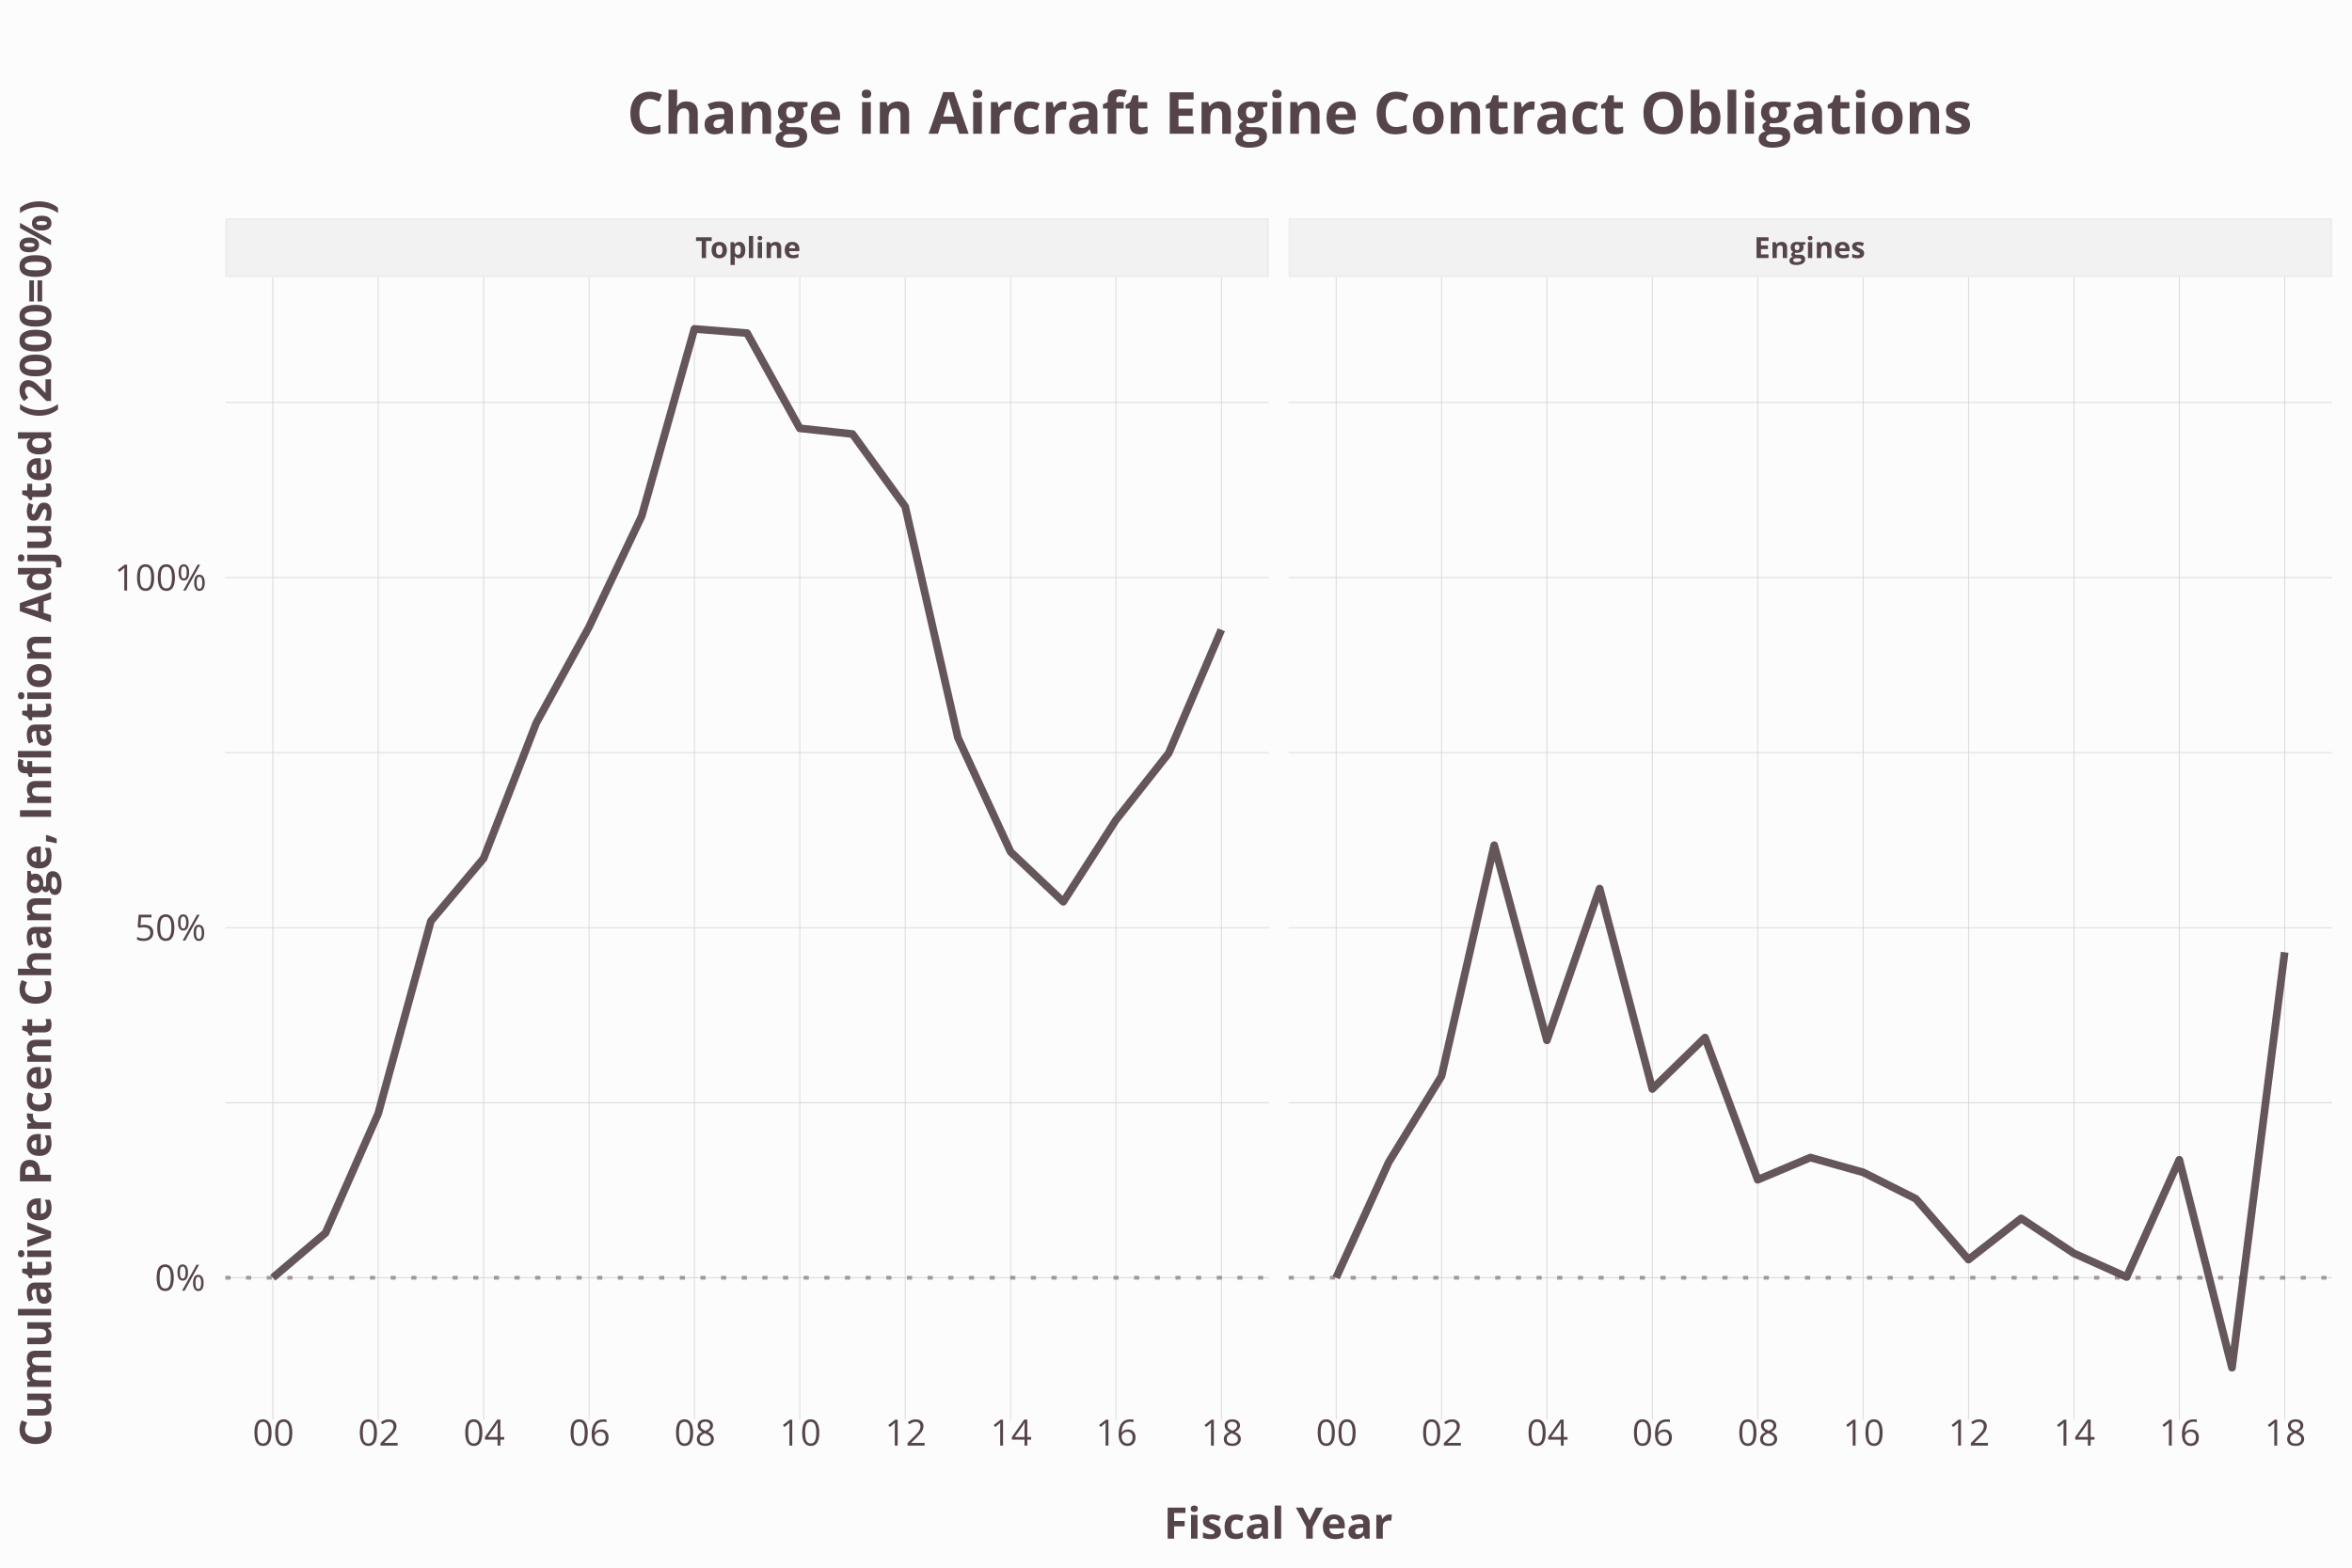
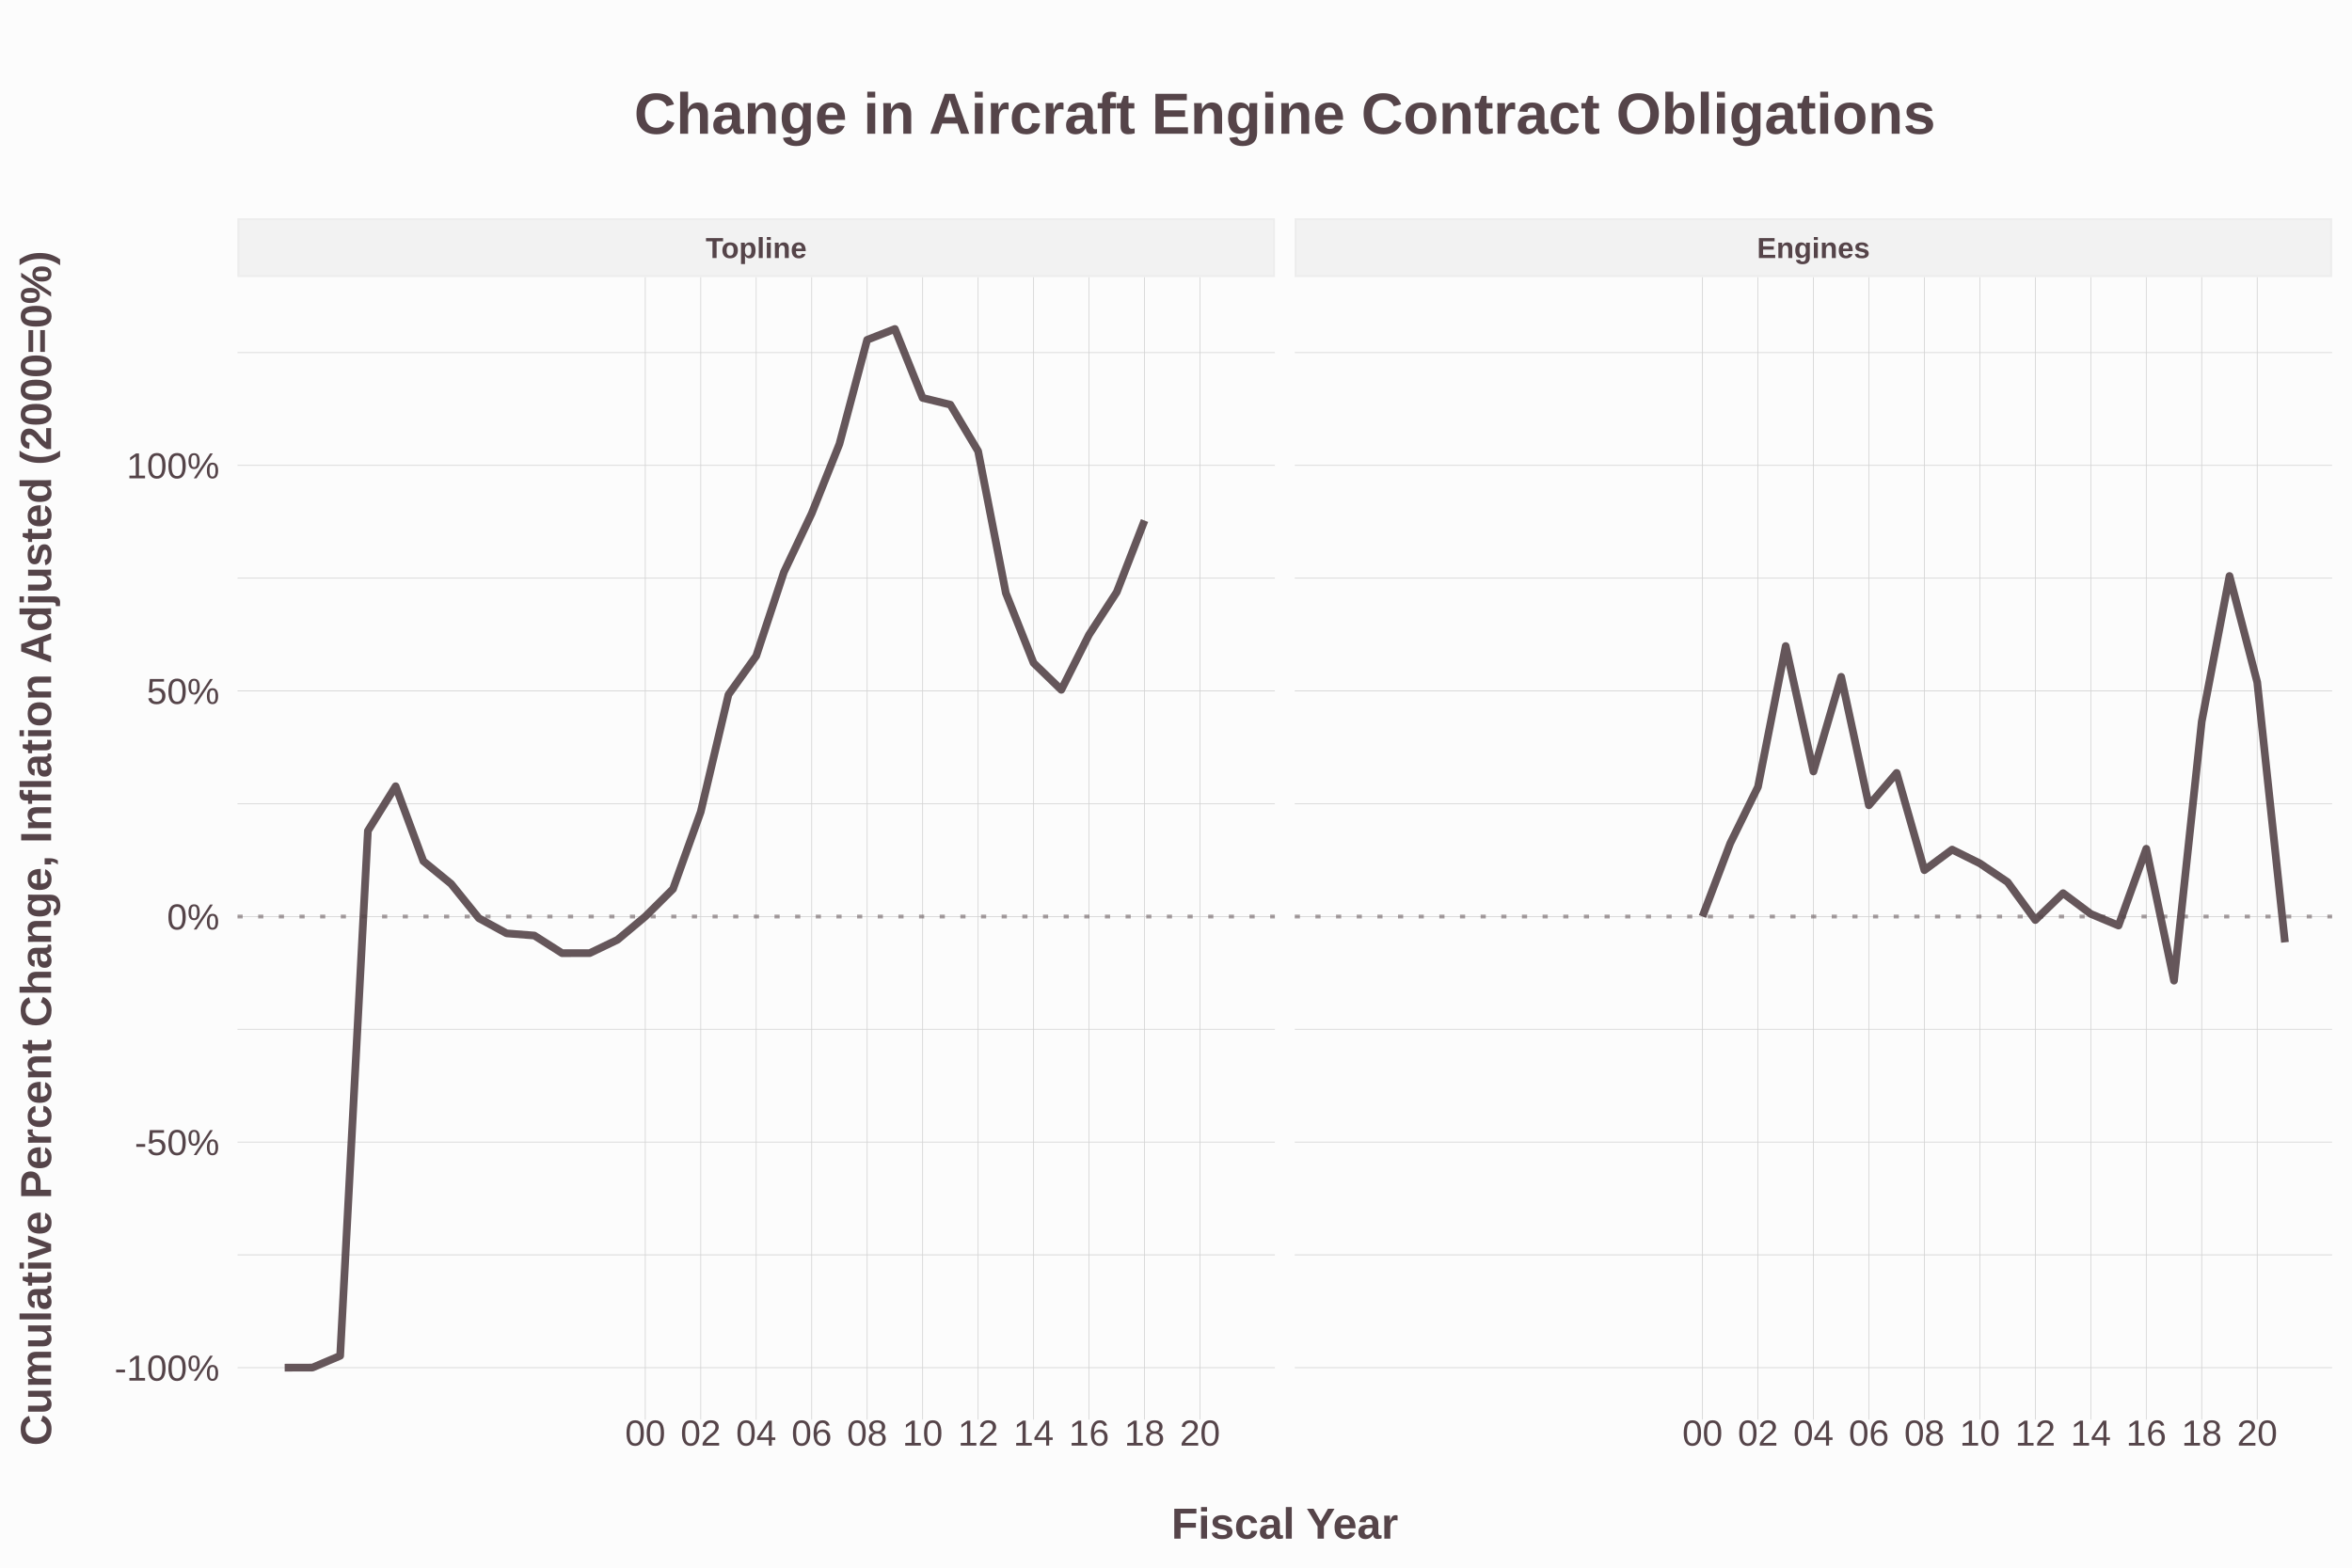
- <svg xmlns="http://www.w3.org/2000/svg" viewBox="0 0 648.00 432.00">
+ <svg xmlns="http://www.w3.org/2000/svg" class="svglite" width="648.00pt" height="432.00pt" viewBox="0 0 648.00 432.00">
  <defs>
    <style type="text/css">
-     line, polyline, polygon, path, rect, circle {
+     .svglite line, .svglite polyline, .svglite polygon, .svglite path, .svglite rect, .svglite circle {
      fill: none;
      stroke: #000000;
      stroke-linecap: round;
      stroke-linejoin: round;
      stroke-miterlimit: 10.00;
    }
+     .svglite text {
+       white-space: pre;
+     }
  </style>
  </defs>
-   <rect width="100%" height="100%" style="stroke: none; fill: #FFFFFF;" />
-   <rect x="0.00" y="0.00" width="648.00" height="432.00" style="stroke-width: 1.07; stroke: #FCFCFC; fill: #FCFCFC;" />
+   <rect width="100%" height="100%" style="stroke: none; fill: #FCFCFC;" />
  <defs>
-     <clipPath id="cpNjIuMTB8MzQ5LjU3fDM5MS4yMHw3Ni4zMw==">
-       <rect x="62.10" y="76.33" width="287.47" height="314.87" />
-     </clipPath>
-   </defs>
-   <rect x="62.10" y="76.33" width="287.47" height="314.87" style="stroke-width: 1.07; stroke: #FCFCFC; fill: #FCFCFC;" clip-path="url(#cpNjIuMTB8MzQ5LjU3fDM5MS4yMHw3Ni4zMw==)" />
-   <polyline points="62.10,303.86 349.57,303.86 " style="stroke-width: 0.21; stroke: #D3D3D3; stroke-linecap: butt;" clip-path="url(#cpNjIuMTB8MzQ5LjU3fDM5MS4yMHw3Ni4zMw==)" />
-   <polyline points="62.10,207.39 349.57,207.39 " style="stroke-width: 0.21; stroke: #D3D3D3; stroke-linecap: butt;" clip-path="url(#cpNjIuMTB8MzQ5LjU3fDM5MS4yMHw3Ni4zMw==)" />
-   <polyline points="62.10,110.92 349.57,110.92 " style="stroke-width: 0.21; stroke: #D3D3D3; stroke-linecap: butt;" clip-path="url(#cpNjIuMTB8MzQ5LjU3fDM5MS4yMHw3Ni4zMw==)" />
-   <polyline points="62.10,352.09 349.57,352.09 " style="stroke-width: 0.21; stroke: #D3D3D3; stroke-linecap: butt;" clip-path="url(#cpNjIuMTB8MzQ5LjU3fDM5MS4yMHw3Ni4zMw==)" />
-   <polyline points="62.10,255.63 349.57,255.63 " style="stroke-width: 0.21; stroke: #D3D3D3; stroke-linecap: butt;" clip-path="url(#cpNjIuMTB8MzQ5LjU3fDM5MS4yMHw3Ni4zMw==)" />
-   <polyline points="62.10,159.16 349.57,159.16 " style="stroke-width: 0.21; stroke: #D3D3D3; stroke-linecap: butt;" clip-path="url(#cpNjIuMTB8MzQ5LjU3fDM5MS4yMHw3Ni4zMw==)" />
-   <polyline points="75.16,391.20 75.16,76.33 " style="stroke-width: 0.21; stroke: #D3D3D3; stroke-linecap: butt;" clip-path="url(#cpNjIuMTB8MzQ5LjU3fDM5MS4yMHw3Ni4zMw==)" />
-   <polyline points="104.20,391.20 104.20,76.33 " style="stroke-width: 0.21; stroke: #D3D3D3; stroke-linecap: butt;" clip-path="url(#cpNjIuMTB8MzQ5LjU3fDM5MS4yMHw3Ni4zMw==)" />
-   <polyline points="133.24,391.20 133.24,76.33 " style="stroke-width: 0.21; stroke: #D3D3D3; stroke-linecap: butt;" clip-path="url(#cpNjIuMTB8MzQ5LjU3fDM5MS4yMHw3Ni4zMw==)" />
-   <polyline points="162.28,391.20 162.28,76.33 " style="stroke-width: 0.21; stroke: #D3D3D3; stroke-linecap: butt;" clip-path="url(#cpNjIuMTB8MzQ5LjU3fDM5MS4yMHw3Ni4zMw==)" />
-   <polyline points="191.31,391.20 191.31,76.33 " style="stroke-width: 0.21; stroke: #D3D3D3; stroke-linecap: butt;" clip-path="url(#cpNjIuMTB8MzQ5LjU3fDM5MS4yMHw3Ni4zMw==)" />
-   <polyline points="220.35,391.20 220.35,76.33 " style="stroke-width: 0.21; stroke: #D3D3D3; stroke-linecap: butt;" clip-path="url(#cpNjIuMTB8MzQ5LjU3fDM5MS4yMHw3Ni4zMw==)" />
-   <polyline points="249.39,391.20 249.39,76.33 " style="stroke-width: 0.21; stroke: #D3D3D3; stroke-linecap: butt;" clip-path="url(#cpNjIuMTB8MzQ5LjU3fDM5MS4yMHw3Ni4zMw==)" />
-   <polyline points="278.43,391.20 278.43,76.33 " style="stroke-width: 0.21; stroke: #D3D3D3; stroke-linecap: butt;" clip-path="url(#cpNjIuMTB8MzQ5LjU3fDM5MS4yMHw3Ni4zMw==)" />
-   <polyline points="307.46,391.20 307.46,76.33 " style="stroke-width: 0.21; stroke: #D3D3D3; stroke-linecap: butt;" clip-path="url(#cpNjIuMTB8MzQ5LjU3fDM5MS4yMHw3Ni4zMw==)" />
-   <polyline points="336.50,391.20 336.50,76.33 " style="stroke-width: 0.21; stroke: #D3D3D3; stroke-linecap: butt;" clip-path="url(#cpNjIuMTB8MzQ5LjU3fDM5MS4yMHw3Ni4zMw==)" />
-   <polyline points="75.16,352.09 89.68,339.77 104.20,306.85 118.72,253.81 133.24,236.54 147.76,199.20 162.28,172.78 176.79,142.23 191.31,90.64 205.83,91.79 220.35,118.03 234.87,119.60 249.39,139.61 263.91,203.26 278.43,234.75 292.95,248.49 307.46,225.96 321.98,207.56 336.50,173.54 " style="stroke-width: 2.13; stroke: #554449; stroke-opacity: 0.90; stroke-linecap: butt;" clip-path="url(#cpNjIuMTB8MzQ5LjU3fDM5MS4yMHw3Ni4zMw==)" />
-   <line x1="62.10" y1="352.09" x2="349.57" y2="352.09" style="stroke-width: 1.07; stroke: #554449; stroke-opacity: 0.50; stroke-dasharray: 1.42,4.27; stroke-linecap: butt;" clip-path="url(#cpNjIuMTB8MzQ5LjU3fDM5MS4yMHw3Ni4zMw==)" />
-   <defs>
-     <clipPath id="cpMC4wMHw2NDguMDB8NDMyLjAwfDAuMDA=">
+     <clipPath id="cpMC4wMHw2NDguMDB8MC4wMHw0MzIuMDA=">
      <rect x="0.00" y="0.00" width="648.00" height="432.00" />
    </clipPath>
  </defs>
+   <g clip-path="url(#cpMC4wMHw2NDguMDB8MC4wMHw0MzIuMDA=)">
+     <rect x="0.00" y="0.00" width="648.00" height="432.00" style="stroke-width: 1.07; stroke: #FCFCFC; fill: #FCFCFC;" />
+   </g>
  <defs>
-     <clipPath id="cpMzU1LjA1fDY0Mi41MnwzOTEuMjB8NzYuMzM=">
-       <rect x="355.05" y="76.33" width="287.47" height="314.87" />
+     <clipPath id="cpNjUuNDR8MzUxLjI0fDc2LjM0fDM5MS4xOQ==">
+       <rect x="65.44" y="76.34" width="285.80" height="314.86" />
    </clipPath>
  </defs>
-   <rect x="355.05" y="76.33" width="287.47" height="314.87" style="stroke-width: 1.07; stroke: #FCFCFC; fill: #FCFCFC;" clip-path="url(#cpMzU1LjA1fDY0Mi41MnwzOTEuMjB8NzYuMzM=)" />
-   <polyline points="355.05,303.86 642.52,303.86 " style="stroke-width: 0.21; stroke: #D3D3D3; stroke-linecap: butt;" clip-path="url(#cpMzU1LjA1fDY0Mi41MnwzOTEuMjB8NzYuMzM=)" />
-   <polyline points="355.05,207.39 642.52,207.39 " style="stroke-width: 0.21; stroke: #D3D3D3; stroke-linecap: butt;" clip-path="url(#cpMzU1LjA1fDY0Mi41MnwzOTEuMjB8NzYuMzM=)" />
-   <polyline points="355.05,110.92 642.52,110.92 " style="stroke-width: 0.21; stroke: #D3D3D3; stroke-linecap: butt;" clip-path="url(#cpMzU1LjA1fDY0Mi41MnwzOTEuMjB8NzYuMzM=)" />
-   <polyline points="355.05,352.09 642.52,352.09 " style="stroke-width: 0.21; stroke: #D3D3D3; stroke-linecap: butt;" clip-path="url(#cpMzU1LjA1fDY0Mi41MnwzOTEuMjB8NzYuMzM=)" />
-   <polyline points="355.05,255.63 642.52,255.63 " style="stroke-width: 0.21; stroke: #D3D3D3; stroke-linecap: butt;" clip-path="url(#cpMzU1LjA1fDY0Mi41MnwzOTEuMjB8NzYuMzM=)" />
-   <polyline points="355.05,159.16 642.52,159.16 " style="stroke-width: 0.21; stroke: #D3D3D3; stroke-linecap: butt;" clip-path="url(#cpMzU1LjA1fDY0Mi41MnwzOTEuMjB8NzYuMzM=)" />
-   <polyline points="368.12,391.20 368.12,76.33 " style="stroke-width: 0.21; stroke: #D3D3D3; stroke-linecap: butt;" clip-path="url(#cpMzU1LjA1fDY0Mi41MnwzOTEuMjB8NzYuMzM=)" />
-   <polyline points="397.15,391.20 397.15,76.33 " style="stroke-width: 0.21; stroke: #D3D3D3; stroke-linecap: butt;" clip-path="url(#cpMzU1LjA1fDY0Mi41MnwzOTEuMjB8NzYuMzM=)" />
-   <polyline points="426.19,391.20 426.19,76.33 " style="stroke-width: 0.21; stroke: #D3D3D3; stroke-linecap: butt;" clip-path="url(#cpMzU1LjA1fDY0Mi41MnwzOTEuMjB8NzYuMzM=)" />
-   <polyline points="455.23,391.20 455.23,76.33 " style="stroke-width: 0.21; stroke: #D3D3D3; stroke-linecap: butt;" clip-path="url(#cpMzU1LjA1fDY0Mi41MnwzOTEuMjB8NzYuMzM=)" />
-   <polyline points="484.27,391.20 484.27,76.33 " style="stroke-width: 0.21; stroke: #D3D3D3; stroke-linecap: butt;" clip-path="url(#cpMzU1LjA1fDY0Mi41MnwzOTEuMjB8NzYuMzM=)" />
-   <polyline points="513.30,391.20 513.30,76.33 " style="stroke-width: 0.21; stroke: #D3D3D3; stroke-linecap: butt;" clip-path="url(#cpMzU1LjA1fDY0Mi41MnwzOTEuMjB8NzYuMzM=)" />
-   <polyline points="542.34,391.20 542.34,76.33 " style="stroke-width: 0.21; stroke: #D3D3D3; stroke-linecap: butt;" clip-path="url(#cpMzU1LjA1fDY0Mi41MnwzOTEuMjB8NzYuMzM=)" />
-   <polyline points="571.38,391.20 571.38,76.33 " style="stroke-width: 0.21; stroke: #D3D3D3; stroke-linecap: butt;" clip-path="url(#cpMzU1LjA1fDY0Mi41MnwzOTEuMjB8NzYuMzM=)" />
-   <polyline points="600.42,391.20 600.42,76.33 " style="stroke-width: 0.21; stroke: #D3D3D3; stroke-linecap: butt;" clip-path="url(#cpMzU1LjA1fDY0Mi41MnwzOTEuMjB8NzYuMzM=)" />
-   <polyline points="629.45,391.20 629.45,76.33 " style="stroke-width: 0.21; stroke: #D3D3D3; stroke-linecap: butt;" clip-path="url(#cpMzU1LjA1fDY0Mi41MnwzOTEuMjB8NzYuMzM=)" />
-   <polyline points="368.12,352.09 382.63,320.22 397.15,296.55 411.67,232.91 426.19,286.68 440.71,244.87 455.23,300.08 469.75,285.92 484.27,325.10 498.78,318.98 513.30,323.05 527.82,330.34 542.34,347.09 556.86,335.75 571.38,345.38 585.90,351.90 600.42,319.60 614.93,376.89 629.45,262.42 " style="stroke-width: 2.13; stroke: #554449; stroke-opacity: 0.90; stroke-linecap: butt;" clip-path="url(#cpMzU1LjA1fDY0Mi41MnwzOTEuMjB8NzYuMzM=)" />
-   <line x1="355.05" y1="352.09" x2="642.52" y2="352.09" style="stroke-width: 1.07; stroke: #554449; stroke-opacity: 0.50; stroke-dasharray: 1.42,4.27; stroke-linecap: butt;" clip-path="url(#cpMzU1LjA1fDY0Mi41MnwzOTEuMjB8NzYuMzM=)" />
+   <g clip-path="url(#cpNjUuNDR8MzUxLjI0fDc2LjM0fDM5MS4xOQ==)">
+     <rect x="65.44" y="76.34" width="285.80" height="314.86" style="stroke-width: 1.07; stroke: #FCFCFC; fill: #FCFCFC;" />
+     <polyline points="65.44,345.80 351.24,345.80 " style="stroke-width: 0.21; stroke: #D3D3D3; stroke-linecap: butt;" />
+     <polyline points="65.44,283.64 351.24,283.64 " style="stroke-width: 0.21; stroke: #D3D3D3; stroke-linecap: butt;" />
+     <polyline points="65.44,221.48 351.24,221.48 " style="stroke-width: 0.21; stroke: #D3D3D3; stroke-linecap: butt;" />
+     <polyline points="65.44,159.32 351.24,159.32 " style="stroke-width: 0.21; stroke: #D3D3D3; stroke-linecap: butt;" />
+     <polyline points="65.44,97.16 351.24,97.16 " style="stroke-width: 0.21; stroke: #D3D3D3; stroke-linecap: butt;" />
+     <polyline points="65.44,376.88 351.24,376.88 " style="stroke-width: 0.21; stroke: #D3D3D3; stroke-linecap: butt;" />
+     <polyline points="65.44,314.72 351.24,314.72 " style="stroke-width: 0.21; stroke: #D3D3D3; stroke-linecap: butt;" />
+     <polyline points="65.44,252.56 351.24,252.56 " style="stroke-width: 0.21; stroke: #D3D3D3; stroke-linecap: butt;" />
+     <polyline points="65.44,190.40 351.24,190.40 " style="stroke-width: 0.21; stroke: #D3D3D3; stroke-linecap: butt;" />
+     <polyline points="65.44,128.24 351.24,128.24 " style="stroke-width: 0.21; stroke: #D3D3D3; stroke-linecap: butt;" />
+     <polyline points="177.78,391.19 177.78,76.34 " style="stroke-width: 0.21; stroke: #D3D3D3; stroke-linecap: butt;" />
+     <polyline points="193.06,391.19 193.06,76.34 " style="stroke-width: 0.21; stroke: #D3D3D3; stroke-linecap: butt;" />
+     <polyline points="208.34,391.19 208.34,76.34 " style="stroke-width: 0.21; stroke: #D3D3D3; stroke-linecap: butt;" />
+     <polyline points="223.63,391.19 223.63,76.34 " style="stroke-width: 0.21; stroke: #D3D3D3; stroke-linecap: butt;" />
+     <polyline points="238.91,391.19 238.91,76.34 " style="stroke-width: 0.21; stroke: #D3D3D3; stroke-linecap: butt;" />
+     <polyline points="254.19,391.19 254.19,76.34 " style="stroke-width: 0.21; stroke: #D3D3D3; stroke-linecap: butt;" />
+     <polyline points="269.48,391.19 269.48,76.34 " style="stroke-width: 0.21; stroke: #D3D3D3; stroke-linecap: butt;" />
+     <polyline points="284.76,391.19 284.76,76.34 " style="stroke-width: 0.21; stroke: #D3D3D3; stroke-linecap: butt;" />
+     <polyline points="300.04,391.19 300.04,76.34 " style="stroke-width: 0.21; stroke: #D3D3D3; stroke-linecap: butt;" />
+     <polyline points="315.33,391.19 315.33,76.34 " style="stroke-width: 0.21; stroke: #D3D3D3; stroke-linecap: butt;" />
+     <polyline points="330.61,391.19 330.61,76.34 " style="stroke-width: 0.21; stroke: #D3D3D3; stroke-linecap: butt;" />
+     <polyline points="78.43,376.88 86.08,376.86 93.72,373.61 101.36,228.95 109.00,216.66 116.64,237.30 124.28,243.55 131.93,253.03 139.57,257.20 147.21,257.80 154.85,262.66 162.49,262.64 170.13,258.97 177.78,252.56 185.42,244.97 193.06,223.71 200.70,191.42 208.34,180.76 215.98,157.64 223.63,141.49 231.27,122.35 238.91,93.65 246.55,90.65 254.19,109.65 261.83,111.51 269.48,124.32 277.12,163.43 284.76,182.69 292.40,190.09 300.04,174.91 307.68,163.15 315.33,143.44 " style="stroke-width: 2.13; stroke: #554449; stroke-opacity: 0.90; stroke-linecap: butt;" />
+     <line x1="65.44" y1="252.56" x2="351.24" y2="252.56" style="stroke-width: 1.07; stroke: #554449; stroke-opacity: 0.50; stroke-dasharray: 1.42,4.27; stroke-linecap: butt;" />
+   </g>
+   <g clip-path="url(#cpMC4wMHw2NDguMDB8MC4wMHw0MzIuMDA=)">
+ </g>
  <defs>
-     <clipPath id="cpMC4wMHw2NDguMDB8NDMyLjAwfDAuMDA=">
-       <rect x="0.00" y="0.00" width="648.00" height="432.00" />
+     <clipPath id="cpMzU2LjcyfDY0Mi41Mnw3Ni4zNHwzOTEuMTk=">
+       <rect x="356.72" y="76.34" width="285.80" height="314.86" />
    </clipPath>
  </defs>
+   <g clip-path="url(#cpMzU2LjcyfDY0Mi41Mnw3Ni4zNHwzOTEuMTk=)">
+     <rect x="356.72" y="76.34" width="285.80" height="314.86" style="stroke-width: 1.07; stroke: #FCFCFC; fill: #FCFCFC;" />
+     <polyline points="356.72,345.80 642.52,345.80 " style="stroke-width: 0.21; stroke: #D3D3D3; stroke-linecap: butt;" />
+     <polyline points="356.72,283.64 642.52,283.64 " style="stroke-width: 0.21; stroke: #D3D3D3; stroke-linecap: butt;" />
+     <polyline points="356.72,221.48 642.52,221.48 " style="stroke-width: 0.21; stroke: #D3D3D3; stroke-linecap: butt;" />
+     <polyline points="356.72,159.32 642.52,159.32 " style="stroke-width: 0.21; stroke: #D3D3D3; stroke-linecap: butt;" />
+     <polyline points="356.72,97.16 642.52,97.16 " style="stroke-width: 0.21; stroke: #D3D3D3; stroke-linecap: butt;" />
+     <polyline points="356.72,376.88 642.52,376.88 " style="stroke-width: 0.21; stroke: #D3D3D3; stroke-linecap: butt;" />
+     <polyline points="356.72,314.72 642.52,314.72 " style="stroke-width: 0.21; stroke: #D3D3D3; stroke-linecap: butt;" />
+     <polyline points="356.72,252.56 642.52,252.56 " style="stroke-width: 0.21; stroke: #D3D3D3; stroke-linecap: butt;" />
+     <polyline points="356.72,190.40 642.52,190.40 " style="stroke-width: 0.21; stroke: #D3D3D3; stroke-linecap: butt;" />
+     <polyline points="356.72,128.24 642.52,128.24 " style="stroke-width: 0.21; stroke: #D3D3D3; stroke-linecap: butt;" />
+     <polyline points="469.05,391.19 469.05,76.34 " style="stroke-width: 0.21; stroke: #D3D3D3; stroke-linecap: butt;" />
+     <polyline points="484.34,391.19 484.34,76.34 " style="stroke-width: 0.21; stroke: #D3D3D3; stroke-linecap: butt;" />
+     <polyline points="499.62,391.19 499.62,76.34 " style="stroke-width: 0.21; stroke: #D3D3D3; stroke-linecap: butt;" />
+     <polyline points="514.90,391.19 514.90,76.34 " style="stroke-width: 0.21; stroke: #D3D3D3; stroke-linecap: butt;" />
+     <polyline points="530.19,391.19 530.19,76.34 " style="stroke-width: 0.21; stroke: #D3D3D3; stroke-linecap: butt;" />
+     <polyline points="545.47,391.19 545.47,76.34 " style="stroke-width: 0.21; stroke: #D3D3D3; stroke-linecap: butt;" />
+     <polyline points="560.75,391.19 560.75,76.34 " style="stroke-width: 0.21; stroke: #D3D3D3; stroke-linecap: butt;" />
+     <polyline points="576.04,391.19 576.04,76.34 " style="stroke-width: 0.21; stroke: #D3D3D3; stroke-linecap: butt;" />
+     <polyline points="591.32,391.19 591.32,76.34 " style="stroke-width: 0.21; stroke: #D3D3D3; stroke-linecap: butt;" />
+     <polyline points="606.60,391.19 606.60,76.34 " style="stroke-width: 0.21; stroke: #D3D3D3; stroke-linecap: butt;" />
+     <polyline points="621.89,391.19 621.89,76.34 " style="stroke-width: 0.21; stroke: #D3D3D3; stroke-linecap: butt;" />
+     <polyline points="469.05,252.56 476.70,232.39 484.34,216.83 491.98,178.03 499.62,212.59 507.26,186.51 514.90,221.91 522.55,212.99 530.19,239.79 537.83,234.12 545.47,237.92 553.11,243.07 560.75,253.53 568.40,246.13 576.04,251.85 583.68,255.05 591.32,233.89 598.96,270.23 606.60,198.84 614.25,158.73 621.89,188.00 629.53,259.67 " style="stroke-width: 2.13; stroke: #554449; stroke-opacity: 0.90; stroke-linecap: butt;" />
+     <line x1="356.72" y1="252.56" x2="642.52" y2="252.56" style="stroke-width: 1.07; stroke: #554449; stroke-opacity: 0.50; stroke-dasharray: 1.42,4.27; stroke-linecap: butt;" />
+   </g>
+   <g clip-path="url(#cpMC4wMHw2NDguMDB8MC4wMHw0MzIuMDA=)">
+ </g>
  <defs>
-     <clipPath id="cpNjIuMTB8MzQ5LjU3fDc2LjMzfDYwLjE1">
-       <rect x="62.10" y="60.15" width="287.47" height="16.18" />
+     <clipPath id="cpNjUuNDR8MzUxLjI0fDYwLjE1fDc2LjM0">
+       <rect x="65.44" y="60.15" width="285.80" height="16.18" />
    </clipPath>
  </defs>
-   <rect x="62.10" y="60.15" width="287.47" height="16.18" style="stroke-width: 1.07; stroke: #EDEDED; fill: #F2F2F2;" clip-path="url(#cpNjIuMTB8MzQ5LjU3fDc2LjMzfDYwLjE1)" />
-   <g clip-path="url(#cpNjIuMTB8MzQ5LjU3fDc2LjMzfDYwLjE1)">
-     <text x="191.61" y="71.10" style="font-size: 8.00px; font-weight: bold; fill: #554449; font-family: Open Sans;" textLength="28.44px" lengthAdjust="spacingAndGlyphs">Topline</text>
+   <g clip-path="url(#cpNjUuNDR8MzUxLjI0fDYwLjE1fDc2LjM0)">
+     <rect x="65.44" y="60.15" width="285.80" height="16.18" style="stroke-width: 1.07; stroke: #EDEDED; fill: #F2F2F2;" />
+     <text x="208.34" y="71.11" text-anchor="middle" style="font-size: 8.00px; font-weight: bold;fill: #554449; font-family: &quot;Arial&quot;;" textLength="27.86px" lengthAdjust="spacingAndGlyphs">Topline</text>
  </g>
+   <g clip-path="url(#cpMC4wMHw2NDguMDB8MC4wMHw0MzIuMDA=)">
+ </g>
  <defs>
-     <clipPath id="cpMC4wMHw2NDguMDB8NDMyLjAwfDAuMDA=">
-       <rect x="0.00" y="0.00" width="648.00" height="432.00" />
+     <clipPath id="cpMzU2LjcyfDY0Mi41Mnw2MC4xNXw3Ni4zNA==">
+       <rect x="356.72" y="60.15" width="285.80" height="16.18" />
    </clipPath>
  </defs>
-   <defs>
-     <clipPath id="cpMzU1LjA1fDY0Mi41Mnw3Ni4zM3w2MC4xNQ==">
-       <rect x="355.05" y="60.15" width="287.47" height="16.18" />
-     </clipPath>
-   </defs>
-   <rect x="355.05" y="60.15" width="287.47" height="16.18" style="stroke-width: 1.07; stroke: #EDEDED; fill: #F2F2F2;" clip-path="url(#cpMzU1LjA1fDY0Mi41Mnw3Ni4zM3w2MC4xNQ==)" />
-   <g clip-path="url(#cpMzU1LjA1fDY0Mi41Mnw3Ni4zM3w2MC4xNQ==)">
-     <text x="483.23" y="71.10" style="font-size: 8.00px; font-weight: bold; fill: #554449; font-family: Open Sans;" textLength="31.12px" lengthAdjust="spacingAndGlyphs">Engines</text>
+   <g clip-path="url(#cpMzU2LjcyfDY0Mi41Mnw2MC4xNXw3Ni4zNA==)">
+     <rect x="356.72" y="60.15" width="285.80" height="16.18" style="stroke-width: 1.07; stroke: #EDEDED; fill: #F2F2F2;" />
+     <text x="499.62" y="71.11" text-anchor="middle" style="font-size: 8.00px; font-weight: bold;fill: #554449; font-family: &quot;Arial&quot;;" textLength="31.13px" lengthAdjust="spacingAndGlyphs">Engines</text>
  </g>
-   <defs>
-     <clipPath id="cpMC4wMHw2NDguMDB8NDMyLjAwfDAuMDA=">
-       <rect x="0.00" y="0.00" width="648.00" height="432.00" />
-     </clipPath>
-   </defs>
-   <polyline points="75.16,391.20 75.16,391.20 " style="stroke-width: 1.07; stroke: #333333; stroke-linecap: butt;" clip-path="url(#cpMC4wMHw2NDguMDB8NDMyLjAwfDAuMDA=)" />
-   <polyline points="104.20,391.20 104.20,391.20 " style="stroke-width: 1.07; stroke: #333333; stroke-linecap: butt;" clip-path="url(#cpMC4wMHw2NDguMDB8NDMyLjAwfDAuMDA=)" />
-   <polyline points="133.24,391.20 133.24,391.20 " style="stroke-width: 1.07; stroke: #333333; stroke-linecap: butt;" clip-path="url(#cpMC4wMHw2NDguMDB8NDMyLjAwfDAuMDA=)" />
-   <polyline points="162.28,391.20 162.28,391.20 " style="stroke-width: 1.07; stroke: #333333; stroke-linecap: butt;" clip-path="url(#cpMC4wMHw2NDguMDB8NDMyLjAwfDAuMDA=)" />
-   <polyline points="191.31,391.20 191.31,391.20 " style="stroke-width: 1.07; stroke: #333333; stroke-linecap: butt;" clip-path="url(#cpMC4wMHw2NDguMDB8NDMyLjAwfDAuMDA=)" />
-   <polyline points="220.35,391.20 220.35,391.20 " style="stroke-width: 1.07; stroke: #333333; stroke-linecap: butt;" clip-path="url(#cpMC4wMHw2NDguMDB8NDMyLjAwfDAuMDA=)" />
-   <polyline points="249.39,391.20 249.39,391.20 " style="stroke-width: 1.07; stroke: #333333; stroke-linecap: butt;" clip-path="url(#cpMC4wMHw2NDguMDB8NDMyLjAwfDAuMDA=)" />
-   <polyline points="278.43,391.20 278.43,391.20 " style="stroke-width: 1.07; stroke: #333333; stroke-linecap: butt;" clip-path="url(#cpMC4wMHw2NDguMDB8NDMyLjAwfDAuMDA=)" />
-   <polyline points="307.46,391.20 307.46,391.20 " style="stroke-width: 1.07; stroke: #333333; stroke-linecap: butt;" clip-path="url(#cpMC4wMHw2NDguMDB8NDMyLjAwfDAuMDA=)" />
-   <polyline points="336.50,391.20 336.50,391.20 " style="stroke-width: 1.07; stroke: #333333; stroke-linecap: butt;" clip-path="url(#cpMC4wMHw2NDguMDB8NDMyLjAwfDAuMDA=)" />
-   <g clip-path="url(#cpMC4wMHw2NDguMDB8NDMyLjAwfDAuMDA=)">
-     <text x="69.60" y="398.36" style="font-size: 10.00px; fill: #554449; font-family: Open Sans;" textLength="11.12px" lengthAdjust="spacingAndGlyphs">00</text>
-   </g>
-   <g clip-path="url(#cpMC4wMHw2NDguMDB8NDMyLjAwfDAuMDA=)">
-     <text x="98.64" y="398.36" style="font-size: 10.00px; fill: #554449; font-family: Open Sans;" textLength="11.12px" lengthAdjust="spacingAndGlyphs">02</text>
-   </g>
-   <g clip-path="url(#cpMC4wMHw2NDguMDB8NDMyLjAwfDAuMDA=)">
-     <text x="127.68" y="398.36" style="font-size: 10.00px; fill: #554449; font-family: Open Sans;" textLength="11.12px" lengthAdjust="spacingAndGlyphs">04</text>
-   </g>
-   <g clip-path="url(#cpMC4wMHw2NDguMDB8NDMyLjAwfDAuMDA=)">
-     <text x="156.71" y="398.36" style="font-size: 10.00px; fill: #554449; font-family: Open Sans;" textLength="11.12px" lengthAdjust="spacingAndGlyphs">06</text>
-   </g>
-   <g clip-path="url(#cpMC4wMHw2NDguMDB8NDMyLjAwfDAuMDA=)">
-     <text x="185.75" y="398.36" style="font-size: 10.00px; fill: #554449; font-family: Open Sans;" textLength="11.12px" lengthAdjust="spacingAndGlyphs">08</text>
-   </g>
-   <g clip-path="url(#cpMC4wMHw2NDguMDB8NDMyLjAwfDAuMDA=)">
-     <text x="214.79" y="398.36" style="font-size: 10.00px; fill: #554449; font-family: Open Sans;" textLength="11.12px" lengthAdjust="spacingAndGlyphs">10</text>
-   </g>
-   <g clip-path="url(#cpMC4wMHw2NDguMDB8NDMyLjAwfDAuMDA=)">
-     <text x="243.83" y="398.36" style="font-size: 10.00px; fill: #554449; font-family: Open Sans;" textLength="11.12px" lengthAdjust="spacingAndGlyphs">12</text>
-   </g>
-   <g clip-path="url(#cpMC4wMHw2NDguMDB8NDMyLjAwfDAuMDA=)">
-     <text x="272.86" y="398.36" style="font-size: 10.00px; fill: #554449; font-family: Open Sans;" textLength="11.12px" lengthAdjust="spacingAndGlyphs">14</text>
-   </g>
-   <g clip-path="url(#cpMC4wMHw2NDguMDB8NDMyLjAwfDAuMDA=)">
-     <text x="301.90" y="398.36" style="font-size: 10.00px; fill: #554449; font-family: Open Sans;" textLength="11.12px" lengthAdjust="spacingAndGlyphs">16</text>
-   </g>
-   <g clip-path="url(#cpMC4wMHw2NDguMDB8NDMyLjAwfDAuMDA=)">
-     <text x="330.94" y="398.36" style="font-size: 10.00px; fill: #554449; font-family: Open Sans;" textLength="11.12px" lengthAdjust="spacingAndGlyphs">18</text>
-   </g>
-   <polyline points="368.12,391.20 368.12,391.20 " style="stroke-width: 1.07; stroke: #333333; stroke-linecap: butt;" clip-path="url(#cpMC4wMHw2NDguMDB8NDMyLjAwfDAuMDA=)" />
-   <polyline points="397.15,391.20 397.15,391.20 " style="stroke-width: 1.07; stroke: #333333; stroke-linecap: butt;" clip-path="url(#cpMC4wMHw2NDguMDB8NDMyLjAwfDAuMDA=)" />
-   <polyline points="426.19,391.20 426.19,391.20 " style="stroke-width: 1.07; stroke: #333333; stroke-linecap: butt;" clip-path="url(#cpMC4wMHw2NDguMDB8NDMyLjAwfDAuMDA=)" />
-   <polyline points="455.23,391.20 455.23,391.20 " style="stroke-width: 1.07; stroke: #333333; stroke-linecap: butt;" clip-path="url(#cpMC4wMHw2NDguMDB8NDMyLjAwfDAuMDA=)" />
-   <polyline points="484.27,391.20 484.27,391.20 " style="stroke-width: 1.07; stroke: #333333; stroke-linecap: butt;" clip-path="url(#cpMC4wMHw2NDguMDB8NDMyLjAwfDAuMDA=)" />
-   <polyline points="513.30,391.20 513.30,391.20 " style="stroke-width: 1.07; stroke: #333333; stroke-linecap: butt;" clip-path="url(#cpMC4wMHw2NDguMDB8NDMyLjAwfDAuMDA=)" />
-   <polyline points="542.34,391.20 542.34,391.20 " style="stroke-width: 1.07; stroke: #333333; stroke-linecap: butt;" clip-path="url(#cpMC4wMHw2NDguMDB8NDMyLjAwfDAuMDA=)" />
-   <polyline points="571.38,391.20 571.38,391.20 " style="stroke-width: 1.07; stroke: #333333; stroke-linecap: butt;" clip-path="url(#cpMC4wMHw2NDguMDB8NDMyLjAwfDAuMDA=)" />
-   <polyline points="600.42,391.20 600.42,391.20 " style="stroke-width: 1.07; stroke: #333333; stroke-linecap: butt;" clip-path="url(#cpMC4wMHw2NDguMDB8NDMyLjAwfDAuMDA=)" />
-   <polyline points="629.45,391.20 629.45,391.20 " style="stroke-width: 1.07; stroke: #333333; stroke-linecap: butt;" clip-path="url(#cpMC4wMHw2NDguMDB8NDMyLjAwfDAuMDA=)" />
-   <g clip-path="url(#cpMC4wMHw2NDguMDB8NDMyLjAwfDAuMDA=)">
-     <text x="362.55" y="398.36" style="font-size: 10.00px; fill: #554449; font-family: Open Sans;" textLength="11.12px" lengthAdjust="spacingAndGlyphs">00</text>
-   </g>
-   <g clip-path="url(#cpMC4wMHw2NDguMDB8NDMyLjAwfDAuMDA=)">
-     <text x="391.59" y="398.36" style="font-size: 10.00px; fill: #554449; font-family: Open Sans;" textLength="11.12px" lengthAdjust="spacingAndGlyphs">02</text>
-   </g>
-   <g clip-path="url(#cpMC4wMHw2NDguMDB8NDMyLjAwfDAuMDA=)">
-     <text x="420.63" y="398.36" style="font-size: 10.00px; fill: #554449; font-family: Open Sans;" textLength="11.12px" lengthAdjust="spacingAndGlyphs">04</text>
-   </g>
-   <g clip-path="url(#cpMC4wMHw2NDguMDB8NDMyLjAwfDAuMDA=)">
-     <text x="449.67" y="398.36" style="font-size: 10.00px; fill: #554449; font-family: Open Sans;" textLength="11.12px" lengthAdjust="spacingAndGlyphs">06</text>
-   </g>
-   <g clip-path="url(#cpMC4wMHw2NDguMDB8NDMyLjAwfDAuMDA=)">
-     <text x="478.70" y="398.36" style="font-size: 10.00px; fill: #554449; font-family: Open Sans;" textLength="11.12px" lengthAdjust="spacingAndGlyphs">08</text>
-   </g>
-   <g clip-path="url(#cpMC4wMHw2NDguMDB8NDMyLjAwfDAuMDA=)">
-     <text x="507.74" y="398.36" style="font-size: 10.00px; fill: #554449; font-family: Open Sans;" textLength="11.12px" lengthAdjust="spacingAndGlyphs">10</text>
-   </g>
-   <g clip-path="url(#cpMC4wMHw2NDguMDB8NDMyLjAwfDAuMDA=)">
-     <text x="536.78" y="398.36" style="font-size: 10.00px; fill: #554449; font-family: Open Sans;" textLength="11.12px" lengthAdjust="spacingAndGlyphs">12</text>
-   </g>
-   <g clip-path="url(#cpMC4wMHw2NDguMDB8NDMyLjAwfDAuMDA=)">
-     <text x="565.82" y="398.36" style="font-size: 10.00px; fill: #554449; font-family: Open Sans;" textLength="11.12px" lengthAdjust="spacingAndGlyphs">14</text>
-   </g>
-   <g clip-path="url(#cpMC4wMHw2NDguMDB8NDMyLjAwfDAuMDA=)">
-     <text x="594.85" y="398.36" style="font-size: 10.00px; fill: #554449; font-family: Open Sans;" textLength="11.12px" lengthAdjust="spacingAndGlyphs">16</text>
-   </g>
-   <g clip-path="url(#cpMC4wMHw2NDguMDB8NDMyLjAwfDAuMDA=)">
-     <text x="623.89" y="398.36" style="font-size: 10.00px; fill: #554449; font-family: Open Sans;" textLength="11.12px" lengthAdjust="spacingAndGlyphs">18</text>
-   </g>
-   <g clip-path="url(#cpMC4wMHw2NDguMDB8NDMyLjAwfDAuMDA=)">
-     <text x="42.66" y="355.67" style="font-size: 10.00px; fill: #554449; font-family: Open Sans;" textLength="14.45px" lengthAdjust="spacingAndGlyphs">0%</text>
-   </g>
-   <g clip-path="url(#cpMC4wMHw2NDguMDB8NDMyLjAwfDAuMDA=)">
-     <text x="37.10" y="259.20" style="font-size: 10.00px; fill: #554449; font-family: Open Sans;" textLength="20.01px" lengthAdjust="spacingAndGlyphs">50%</text>
-   </g>
-   <g clip-path="url(#cpMC4wMHw2NDguMDB8NDMyLjAwfDAuMDA=)">
-     <text x="31.54" y="162.74" style="font-size: 10.00px; fill: #554449; font-family: Open Sans;" textLength="25.58px" lengthAdjust="spacingAndGlyphs">100%</text>
-   </g>
-   <polyline points="62.10,352.09 62.10,352.09 " style="stroke-width: 1.07; stroke: #333333; stroke-linecap: butt;" clip-path="url(#cpMC4wMHw2NDguMDB8NDMyLjAwfDAuMDA=)" />
-   <polyline points="62.10,255.63 62.10,255.63 " style="stroke-width: 1.07; stroke: #333333; stroke-linecap: butt;" clip-path="url(#cpMC4wMHw2NDguMDB8NDMyLjAwfDAuMDA=)" />
-   <polyline points="62.10,159.16 62.10,159.16 " style="stroke-width: 1.07; stroke: #333333; stroke-linecap: butt;" clip-path="url(#cpMC4wMHw2NDguMDB8NDMyLjAwfDAuMDA=)" />
-   <g clip-path="url(#cpMC4wMHw2NDguMDB8NDMyLjAwfDAuMDA=)">
-     <text x="320.62" y="424.00" style="font-size: 12.00px; font-weight: bold; fill: #554449; font-family: Open Sans;" textLength="63.38px" lengthAdjust="spacingAndGlyphs">Fiscal Year</text>
-   </g>
-   <g clip-path="url(#cpMC4wMHw2NDguMDB8NDMyLjAwfDAuMDA=)">
-     <text transform="translate(14.07,398.63) rotate(-90)" style="font-size: 12.00px; font-weight: bold; fill: #554449; font-family: Open Sans;" textLength="329.74px" lengthAdjust="spacingAndGlyphs">Cumulative Percent Change, Inflation Adjusted (2000=0%)</text>
-   </g>
-   <g clip-path="url(#cpMC4wMHw2NDguMDB8NDMyLjAwfDAuMDA=)">
-     <text x="172.74" y="36.86" style="font-size: 16.00px; font-weight: bold; fill: #554449; font-family: Open Sans;" textLength="359.14px" lengthAdjust="spacingAndGlyphs">Change in Aircraft Engine Contract Obligations</text>
+   <g clip-path="url(#cpMC4wMHw2NDguMDB8MC4wMHw0MzIuMDA=)">
+     <polyline points="177.78,391.19 177.78,391.19 " style="stroke-width: 1.07; stroke: #333333; stroke-linecap: butt;" />
+     <polyline points="193.06,391.19 193.06,391.19 " style="stroke-width: 1.07; stroke: #333333; stroke-linecap: butt;" />
+     <polyline points="208.34,391.19 208.34,391.19 " style="stroke-width: 1.07; stroke: #333333; stroke-linecap: butt;" />
+     <polyline points="223.63,391.19 223.63,391.19 " style="stroke-width: 1.07; stroke: #333333; stroke-linecap: butt;" />
+     <polyline points="238.91,391.19 238.91,391.19 " style="stroke-width: 1.07; stroke: #333333; stroke-linecap: butt;" />
+     <polyline points="254.19,391.19 254.19,391.19 " style="stroke-width: 1.07; stroke: #333333; stroke-linecap: butt;" />
+     <polyline points="269.48,391.19 269.48,391.19 " style="stroke-width: 1.07; stroke: #333333; stroke-linecap: butt;" />
+     <polyline points="284.76,391.19 284.76,391.19 " style="stroke-width: 1.07; stroke: #333333; stroke-linecap: butt;" />
+     <polyline points="300.04,391.19 300.04,391.19 " style="stroke-width: 1.07; stroke: #333333; stroke-linecap: butt;" />
+     <polyline points="315.33,391.19 315.33,391.19 " style="stroke-width: 1.07; stroke: #333333; stroke-linecap: butt;" />
+     <polyline points="330.61,391.19 330.61,391.19 " style="stroke-width: 1.07; stroke: #333333; stroke-linecap: butt;" />
+     <text x="177.78" y="398.36" text-anchor="middle" style="font-size: 10.00px;fill: #554449; font-family: &quot;Arial&quot;;" textLength="11.13px" lengthAdjust="spacingAndGlyphs">00</text>
+     <text x="193.06" y="398.36" text-anchor="middle" style="font-size: 10.00px;fill: #554449; font-family: &quot;Arial&quot;;" textLength="11.13px" lengthAdjust="spacingAndGlyphs">02</text>
+     <text x="208.34" y="398.36" text-anchor="middle" style="font-size: 10.00px;fill: #554449; font-family: &quot;Arial&quot;;" textLength="11.13px" lengthAdjust="spacingAndGlyphs">04</text>
+     <text x="223.63" y="398.36" text-anchor="middle" style="font-size: 10.00px;fill: #554449; font-family: &quot;Arial&quot;;" textLength="11.13px" lengthAdjust="spacingAndGlyphs">06</text>
+     <text x="238.91" y="398.36" text-anchor="middle" style="font-size: 10.00px;fill: #554449; font-family: &quot;Arial&quot;;" textLength="11.13px" lengthAdjust="spacingAndGlyphs">08</text>
+     <text x="254.19" y="398.36" text-anchor="middle" style="font-size: 10.00px;fill: #554449; font-family: &quot;Arial&quot;;" textLength="11.13px" lengthAdjust="spacingAndGlyphs">10</text>
+     <text x="269.48" y="398.36" text-anchor="middle" style="font-size: 10.00px;fill: #554449; font-family: &quot;Arial&quot;;" textLength="11.13px" lengthAdjust="spacingAndGlyphs">12</text>
+     <text x="284.76" y="398.36" text-anchor="middle" style="font-size: 10.00px;fill: #554449; font-family: &quot;Arial&quot;;" textLength="11.13px" lengthAdjust="spacingAndGlyphs">14</text>
+     <text x="300.04" y="398.36" text-anchor="middle" style="font-size: 10.00px;fill: #554449; font-family: &quot;Arial&quot;;" textLength="11.13px" lengthAdjust="spacingAndGlyphs">16</text>
+     <text x="315.33" y="398.36" text-anchor="middle" style="font-size: 10.00px;fill: #554449; font-family: &quot;Arial&quot;;" textLength="11.13px" lengthAdjust="spacingAndGlyphs">18</text>
+     <text x="330.61" y="398.36" text-anchor="middle" style="font-size: 10.00px;fill: #554449; font-family: &quot;Arial&quot;;" textLength="11.13px" lengthAdjust="spacingAndGlyphs">20</text>
+     <polyline points="469.05,391.19 469.05,391.19 " style="stroke-width: 1.07; stroke: #333333; stroke-linecap: butt;" />
+     <polyline points="484.34,391.19 484.34,391.19 " style="stroke-width: 1.07; stroke: #333333; stroke-linecap: butt;" />
+     <polyline points="499.62,391.19 499.62,391.19 " style="stroke-width: 1.07; stroke: #333333; stroke-linecap: butt;" />
+     <polyline points="514.90,391.19 514.90,391.19 " style="stroke-width: 1.07; stroke: #333333; stroke-linecap: butt;" />
+     <polyline points="530.19,391.19 530.19,391.19 " style="stroke-width: 1.07; stroke: #333333; stroke-linecap: butt;" />
+     <polyline points="545.47,391.19 545.47,391.19 " style="stroke-width: 1.07; stroke: #333333; stroke-linecap: butt;" />
+     <polyline points="560.75,391.19 560.75,391.19 " style="stroke-width: 1.07; stroke: #333333; stroke-linecap: butt;" />
+     <polyline points="576.04,391.19 576.04,391.19 " style="stroke-width: 1.07; stroke: #333333; stroke-linecap: butt;" />
+     <polyline points="591.32,391.19 591.32,391.19 " style="stroke-width: 1.07; stroke: #333333; stroke-linecap: butt;" />
+     <polyline points="606.60,391.19 606.60,391.19 " style="stroke-width: 1.07; stroke: #333333; stroke-linecap: butt;" />
+     <polyline points="621.89,391.19 621.89,391.19 " style="stroke-width: 1.07; stroke: #333333; stroke-linecap: butt;" />
+     <text x="469.05" y="398.36" text-anchor="middle" style="font-size: 10.00px;fill: #554449; font-family: &quot;Arial&quot;;" textLength="11.13px" lengthAdjust="spacingAndGlyphs">00</text>
+     <text x="484.34" y="398.36" text-anchor="middle" style="font-size: 10.00px;fill: #554449; font-family: &quot;Arial&quot;;" textLength="11.13px" lengthAdjust="spacingAndGlyphs">02</text>
+     <text x="499.62" y="398.36" text-anchor="middle" style="font-size: 10.00px;fill: #554449; font-family: &quot;Arial&quot;;" textLength="11.13px" lengthAdjust="spacingAndGlyphs">04</text>
+     <text x="514.90" y="398.36" text-anchor="middle" style="font-size: 10.00px;fill: #554449; font-family: &quot;Arial&quot;;" textLength="11.13px" lengthAdjust="spacingAndGlyphs">06</text>
+     <text x="530.19" y="398.36" text-anchor="middle" style="font-size: 10.00px;fill: #554449; font-family: &quot;Arial&quot;;" textLength="11.13px" lengthAdjust="spacingAndGlyphs">08</text>
+     <text x="545.47" y="398.36" text-anchor="middle" style="font-size: 10.00px;fill: #554449; font-family: &quot;Arial&quot;;" textLength="11.13px" lengthAdjust="spacingAndGlyphs">10</text>
+     <text x="560.75" y="398.36" text-anchor="middle" style="font-size: 10.00px;fill: #554449; font-family: &quot;Arial&quot;;" textLength="11.13px" lengthAdjust="spacingAndGlyphs">12</text>
+     <text x="576.04" y="398.36" text-anchor="middle" style="font-size: 10.00px;fill: #554449; font-family: &quot;Arial&quot;;" textLength="11.13px" lengthAdjust="spacingAndGlyphs">14</text>
+     <text x="591.32" y="398.36" text-anchor="middle" style="font-size: 10.00px;fill: #554449; font-family: &quot;Arial&quot;;" textLength="11.13px" lengthAdjust="spacingAndGlyphs">16</text>
+     <text x="606.60" y="398.36" text-anchor="middle" style="font-size: 10.00px;fill: #554449; font-family: &quot;Arial&quot;;" textLength="11.13px" lengthAdjust="spacingAndGlyphs">18</text>
+     <text x="621.89" y="398.36" text-anchor="middle" style="font-size: 10.00px;fill: #554449; font-family: &quot;Arial&quot;;" textLength="11.13px" lengthAdjust="spacingAndGlyphs">20</text>
+     <text x="60.46" y="380.46" text-anchor="end" style="font-size: 10.00px;fill: #554449; font-family: &quot;Arial&quot;;" textLength="28.92px" lengthAdjust="spacingAndGlyphs">-100%</text>
+     <text x="60.46" y="318.30" text-anchor="end" style="font-size: 10.00px;fill: #554449; font-family: &quot;Arial&quot;;" textLength="23.36px" lengthAdjust="spacingAndGlyphs">-50%</text>
+     <text x="60.46" y="256.14" text-anchor="end" style="font-size: 10.00px;fill: #554449; font-family: &quot;Arial&quot;;" textLength="14.46px" lengthAdjust="spacingAndGlyphs">0%</text>
+     <text x="60.46" y="193.98" text-anchor="end" style="font-size: 10.00px;fill: #554449; font-family: &quot;Arial&quot;;" textLength="20.02px" lengthAdjust="spacingAndGlyphs">50%</text>
+     <text x="60.46" y="131.82" text-anchor="end" style="font-size: 10.00px;fill: #554449; font-family: &quot;Arial&quot;;" textLength="25.59px" lengthAdjust="spacingAndGlyphs">100%</text>
+     <polyline points="65.44,376.88 65.44,376.88 " style="stroke-width: 1.07; stroke: #333333; stroke-linecap: butt;" />
+     <polyline points="65.44,314.72 65.44,314.72 " style="stroke-width: 1.07; stroke: #333333; stroke-linecap: butt;" />
+     <polyline points="65.44,252.56 65.44,252.56 " style="stroke-width: 1.07; stroke: #333333; stroke-linecap: butt;" />
+     <polyline points="65.44,190.40 65.44,190.40 " style="stroke-width: 1.07; stroke: #333333; stroke-linecap: butt;" />
+     <polyline points="65.44,128.24 65.44,128.24 " style="stroke-width: 1.07; stroke: #333333; stroke-linecap: butt;" />
+     <text x="353.98" y="424.00" text-anchor="middle" style="font-size: 12.00px; font-weight: bold;fill: #554449; font-family: &quot;Arial&quot;;" textLength="62.50px" lengthAdjust="spacingAndGlyphs">Fiscal Year</text>
+     <text transform="translate(14.08,233.77) rotate(-90)" text-anchor="middle" style="font-size: 12.00px; font-weight: bold;fill: #554449; font-family: &quot;Arial&quot;;" textLength="329.31px" lengthAdjust="spacingAndGlyphs">Cumulative Percent Change, Inflation Adjusted (2000=0%)</text>
+     <text x="353.98" y="36.86" text-anchor="middle" style="font-size: 16.00px; font-weight: bold;fill: #554449; font-family: &quot;Arial&quot;;" textLength="358.49px" lengthAdjust="spacingAndGlyphs">Change in Aircraft Engine Contract Obligations</text>
  </g>
</svg>
